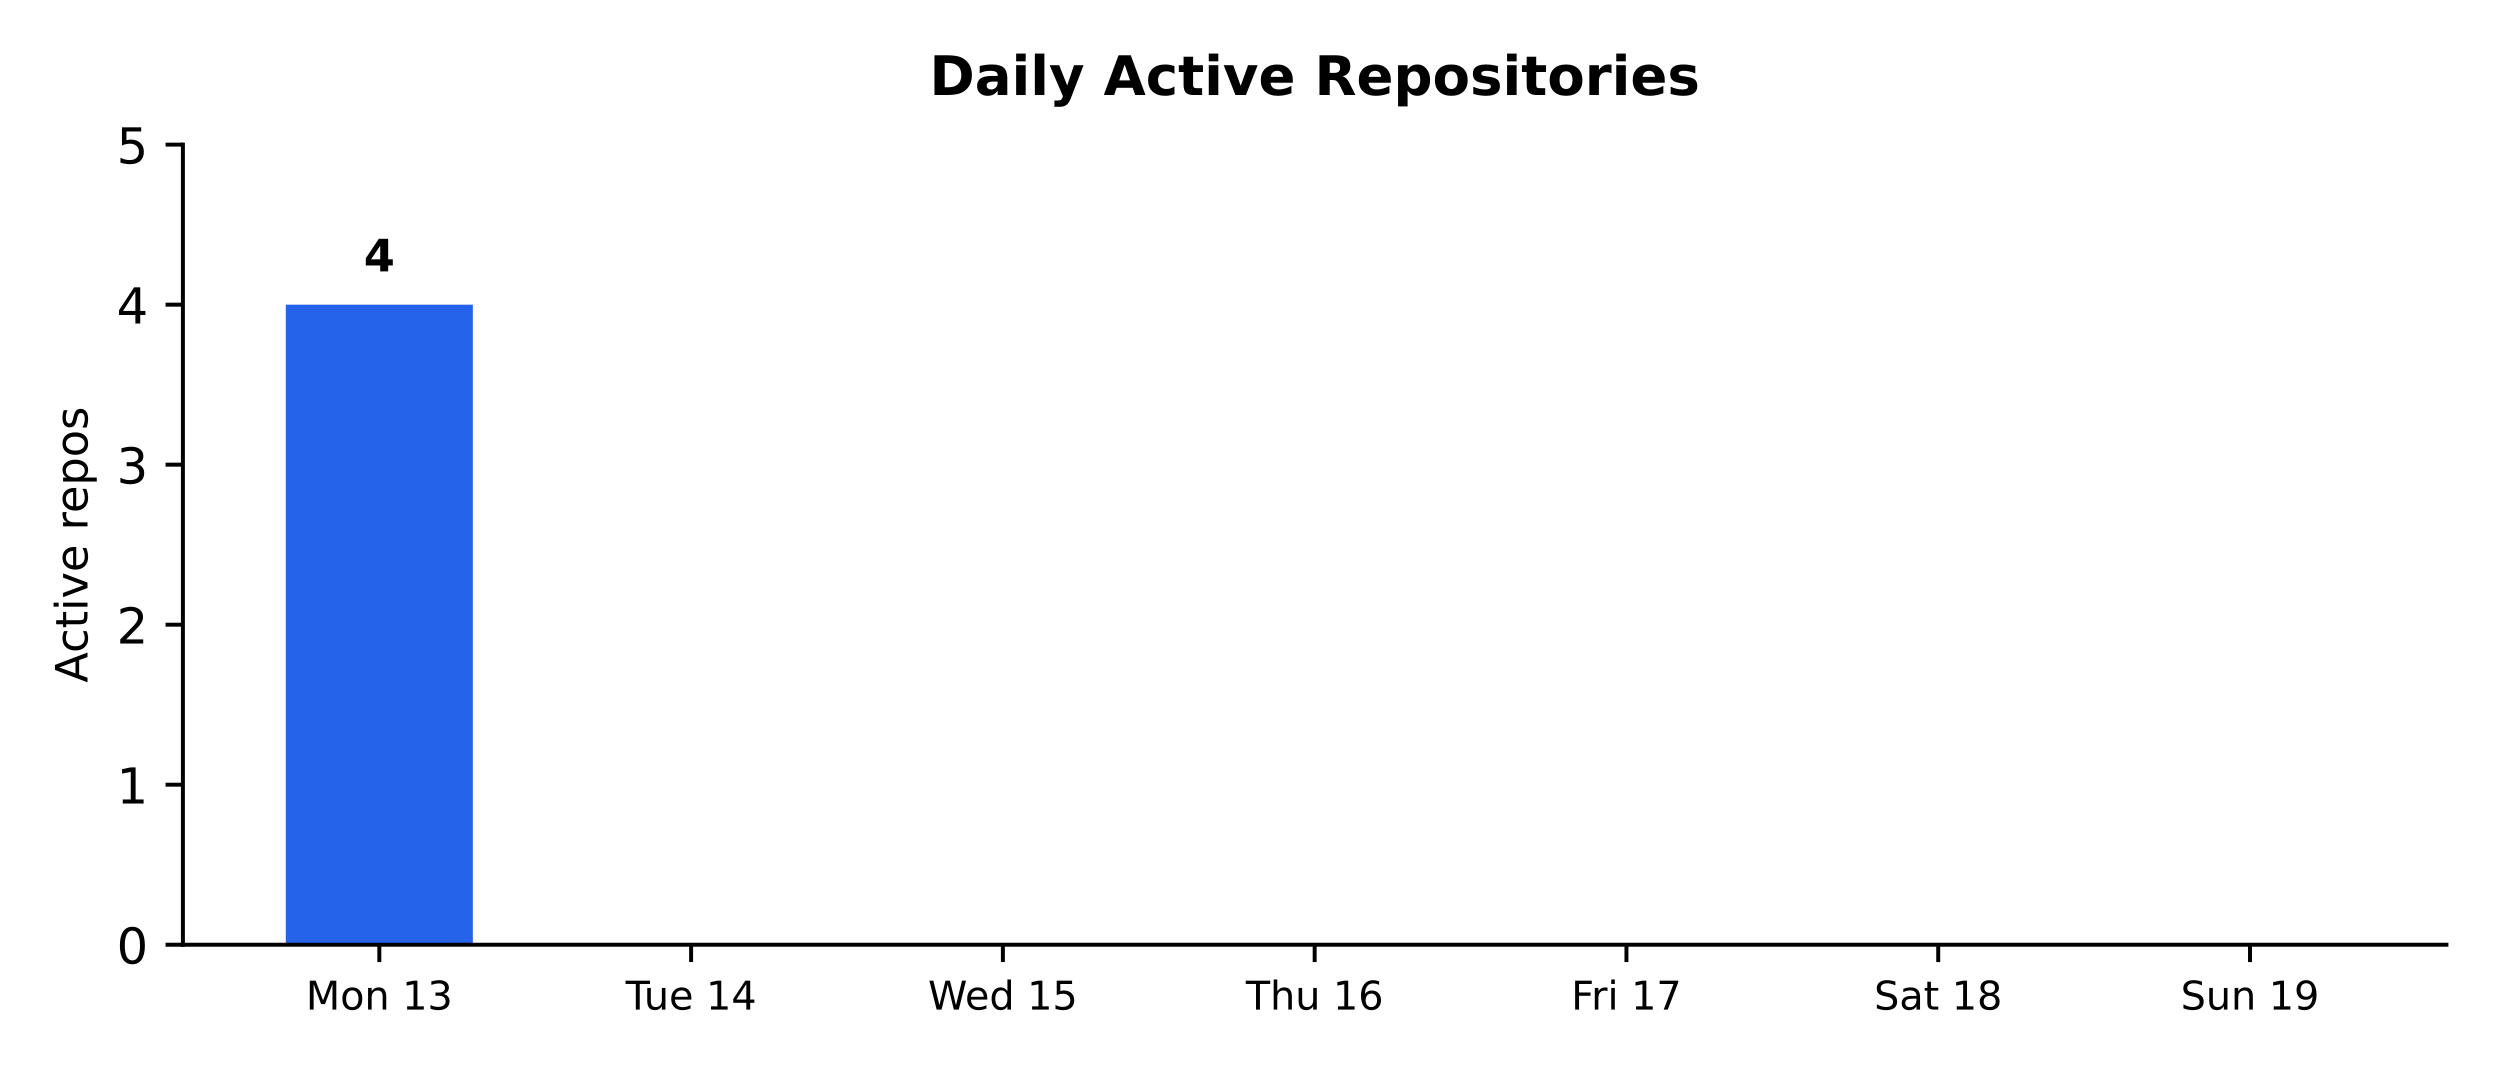
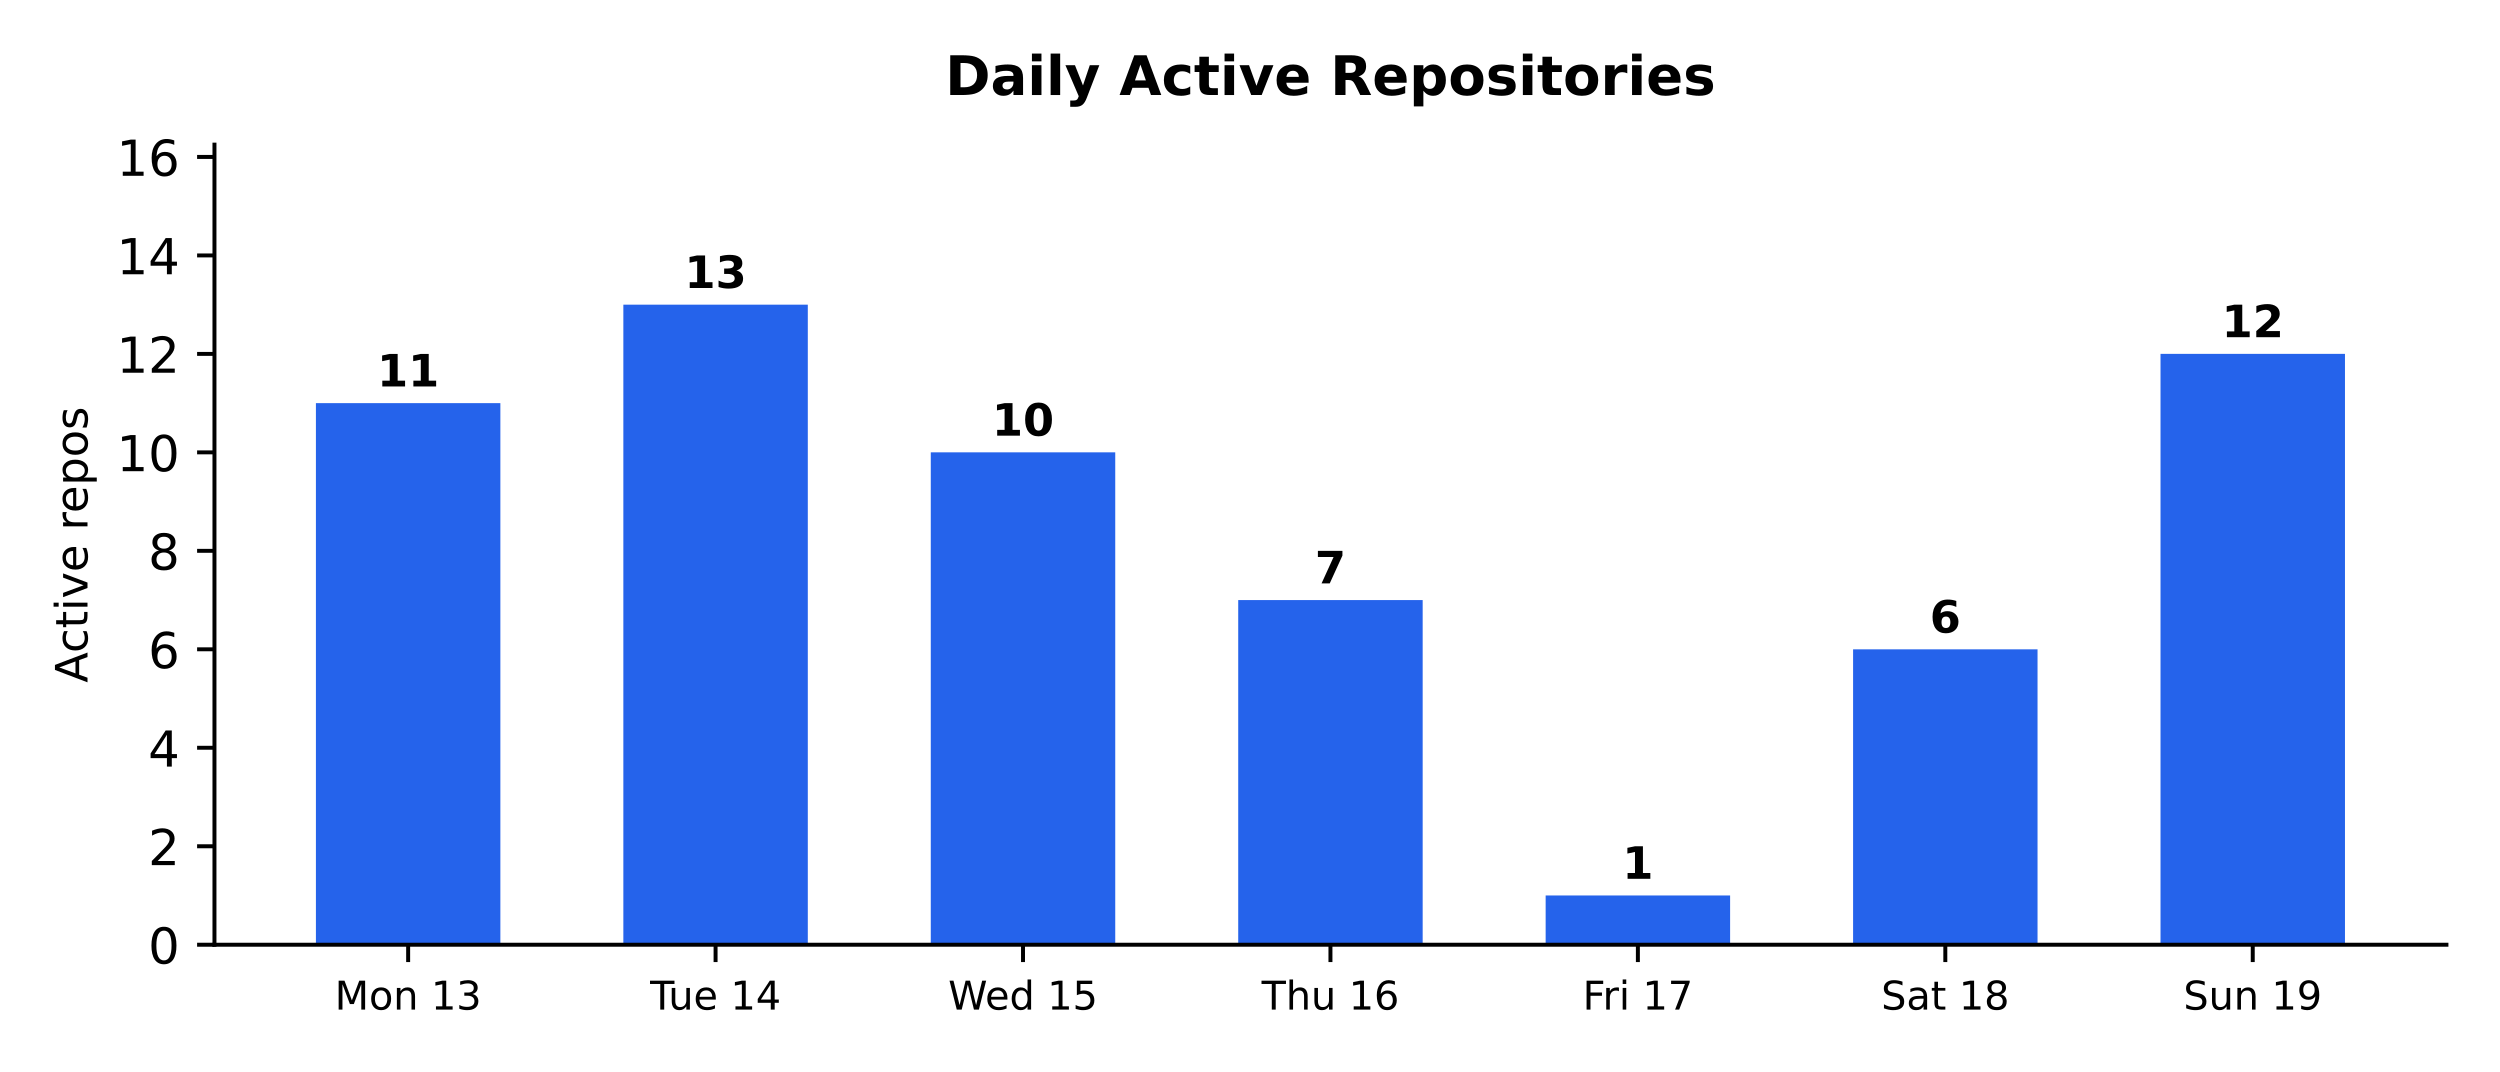
<svg xmlns="http://www.w3.org/2000/svg" xmlns:xlink="http://www.w3.org/1999/xlink" width="504pt" height="216pt" viewBox="0 0 504 216" version="1.1">
  <defs>
    <style type="text/css">*{stroke-linejoin: round; stroke-linecap: butt}</style>
  </defs>
  <g id="figure_1">
    <g id="patch_1">
      <path d="M 0 216  L 504 216  L 504 0  L 0 0  L 0 216  z " style="fill: none" />
    </g>
    <g id="axes_1">
      <g id="patch_2">
-         <path d="M 36.873 190.458  L 493.2 190.458  L 493.2 29.158  L 36.873 29.158  L 36.873 190.458  z " style="fill: none" />
+         <path d="M 43.235 190.458  L 493.2 190.458  L 493.2 29.158  L 43.235 29.158  L 43.235 190.458  z " style="fill: none" />
      </g>
      <g id="patch_3">
-         <path d="M 57.615 190.458  L 95.328 190.458  L 95.328 61.418  L 57.615 61.418  z " clip-path="url(#pcc67b24091)" style="fill: #2563eb" />
+         <path d="M 63.688 190.458  L 100.875 190.458  L 100.875 81.27  L 63.688 81.27  z " clip-path="url(#p015892d39d)" style="fill: #2563eb" />
      </g>
      <g id="patch_4">
-         <path d="M 120.47 190.458  L 158.183 190.458  L 158.183 190.458  L 120.47 190.458  z " clip-path="url(#pcc67b24091)" style="fill: #2563eb" />
+         <path d="M 125.667 190.458  L 162.854 190.458  L 162.854 61.418  L 125.667 61.418  z " clip-path="url(#p015892d39d)" style="fill: #2563eb" />
      </g>
      <g id="patch_5">
-         <path d="M 183.325 190.458  L 221.038 190.458  L 221.038 190.458  L 183.325 190.458  z " clip-path="url(#pcc67b24091)" style="fill: #2563eb" />
+         <path d="M 187.645 190.458  L 224.833 190.458  L 224.833 91.196  L 187.645 91.196  z " clip-path="url(#p015892d39d)" style="fill: #2563eb" />
      </g>
      <g id="patch_6">
-         <path d="M 246.18 190.458  L 283.893 190.458  L 283.893 190.458  L 246.18 190.458  z " clip-path="url(#pcc67b24091)" style="fill: #2563eb" />
+         <path d="M 249.624 190.458  L 286.811 190.458  L 286.811 120.975  L 249.624 120.975  z " clip-path="url(#p015892d39d)" style="fill: #2563eb" />
      </g>
      <g id="patch_7">
-         <path d="M 309.035 190.458  L 346.748 190.458  L 346.748 190.458  L 309.035 190.458  z " clip-path="url(#pcc67b24091)" style="fill: #2563eb" />
+         <path d="M 311.603 190.458  L 348.79 190.458  L 348.79 180.531  L 311.603 180.531  z " clip-path="url(#p015892d39d)" style="fill: #2563eb" />
      </g>
      <g id="patch_8">
-         <path d="M 371.89 190.458  L 409.603 190.458  L 409.603 190.458  L 371.89 190.458  z " clip-path="url(#pcc67b24091)" style="fill: #2563eb" />
+         <path d="M 373.581 190.458  L 410.768 190.458  L 410.768 130.901  L 373.581 130.901  z " clip-path="url(#p015892d39d)" style="fill: #2563eb" />
      </g>
      <g id="patch_9">
-         <path d="M 434.745 190.458  L 472.458 190.458  L 472.458 190.458  L 434.745 190.458  z " clip-path="url(#pcc67b24091)" style="fill: #2563eb" />
+         <path d="M 435.56 190.458  L 472.747 190.458  L 472.747 71.344  L 435.56 71.344  z " clip-path="url(#p015892d39d)" style="fill: #2563eb" />
      </g>
      <g id="matplotlib.axis_1">
        <g id="xtick_1">
          <g id="line2d_1">
            <defs>
-               <path id="m424895f8f3" d="M 0 0  L 0 3.5  " style="stroke: #000000; stroke-width: 0.8" />
+               <path id="m71d10d2af7" d="M 0 0  L 0 3.5  " style="stroke: #000000; stroke-width: 0.8" />
            </defs>
            <g>
-               <use xlink:href="#m424895f8f3" x="76.471" y="190.458" style="stroke: #000000; stroke-width: 0.8" />
+               <use xlink:href="#m71d10d2af7" x="82.282" y="190.458" style="stroke: #000000; stroke-width: 0.8" />
            </g>
          </g>
          <g id="text_1">
-             <g transform="translate(61.67645 203.5362) scale(0.08 -0.08)">
+             <g transform="translate(67.48683 203.5362) scale(0.08 -0.08)">
              <defs>
                <path id="DejaVuSans-4d" d="M 628 4666  L 1569 4666  L 2759 1491  L 3956 4666  L 4897 4666  L 4897 0  L 4281 0  L 4281 4097  L 3078 897  L 2444 897  L 1241 4097  L 1241 0  L 628 0  L 628 4666  z " transform="scale(0.015625)" />
                <path id="DejaVuSans-6f" d="M 1959 3097  Q 1497 3097 1228 2736  Q 959 2375 959 1747  Q 959 1119 1226 758  Q 1494 397 1959 397  Q 2419 397 2687 759  Q 2956 1122 2956 1747  Q 2956 2369 2687 2733  Q 2419 3097 1959 3097  z M 1959 3584  Q 2709 3584 3137 3096  Q 3566 2609 3566 1747  Q 3566 888 3137 398  Q 2709 -91 1959 -91  Q 1206 -91 779 398  Q 353 888 353 1747  Q 353 2609 779 3096  Q 1206 3584 1959 3584  z " transform="scale(0.015625)" />
                <path id="DejaVuSans-6e" d="M 3513 2113  L 3513 0  L 2938 0  L 2938 2094  Q 2938 2591 2744 2837  Q 2550 3084 2163 3084  Q 1697 3084 1428 2787  Q 1159 2491 1159 1978  L 1159 0  L 581 0  L 581 3500  L 1159 3500  L 1159 2956  Q 1366 3272 1645 3428  Q 1925 3584 2291 3584  Q 2894 3584 3203 3211  Q 3513 2838 3513 2113  z " transform="scale(0.015625)" />
                <path id="DejaVuSans-20" transform="scale(0.015625)" />
                <path id="DejaVuSans-31" d="M 794 531  L 1825 531  L 1825 4091  L 703 3866  L 703 4441  L 1819 4666  L 2450 4666  L 2450 531  L 3481 531  L 3481 0  L 794 0  L 794 531  z " transform="scale(0.015625)" />
                <path id="DejaVuSans-33" d="M 2597 2516  Q 3050 2419 3304 2112  Q 3559 1806 3559 1356  Q 3559 666 3084 287  Q 2609 -91 1734 -91  Q 1441 -91 1130 -33  Q 819 25 488 141  L 488 750  Q 750 597 1062 519  Q 1375 441 1716 441  Q 2309 441 2620 675  Q 2931 909 2931 1356  Q 2931 1769 2642 2001  Q 2353 2234 1838 2234  L 1294 2234  L 1294 2753  L 1863 2753  Q 2328 2753 2575 2939  Q 2822 3125 2822 3475  Q 2822 3834 2567 4026  Q 2313 4219 1838 4219  Q 1578 4219 1281 4162  Q 984 4106 628 3988  L 628 4550  Q 988 4650 1302 4700  Q 1616 4750 1894 4750  Q 2613 4750 3031 4423  Q 3450 4097 3450 3541  Q 3450 3153 3228 2886  Q 3006 2619 2597 2516  z " transform="scale(0.015625)" />
              </defs>
              <use xlink:href="#DejaVuSans-4d" />
              <use xlink:href="#DejaVuSans-6f" transform="translate(86.2793 0)" />
              <use xlink:href="#DejaVuSans-6e" transform="translate(147.4609 0)" />
              <use xlink:href="#DejaVuSans-20" transform="translate(210.8398 0)" />
              <use xlink:href="#DejaVuSans-31" transform="translate(242.627 0)" />
              <use xlink:href="#DejaVuSans-33" transform="translate(306.25 0)" />
            </g>
          </g>
        </g>
        <g id="xtick_2">
          <g id="line2d_2">
            <g>
-               <use xlink:href="#m424895f8f3" x="139.326" y="190.458" style="stroke: #000000; stroke-width: 0.8" />
+               <use xlink:href="#m71d10d2af7" x="144.26" y="190.458" style="stroke: #000000; stroke-width: 0.8" />
            </g>
          </g>
          <g id="text_2">
-             <g transform="translate(126.1308 203.5362) scale(0.08 -0.08)">
+             <g transform="translate(131.0648 203.5362) scale(0.08 -0.08)">
              <defs>
                <path id="DejaVuSans-54" d="M -19 4666  L 3928 4666  L 3928 4134  L 2272 4134  L 2272 0  L 1638 0  L 1638 4134  L -19 4134  L -19 4666  z " transform="scale(0.015625)" />
                <path id="DejaVuSans-75" d="M 544 1381  L 544 3500  L 1119 3500  L 1119 1403  Q 1119 906 1312 657  Q 1506 409 1894 409  Q 2359 409 2629 706  Q 2900 1003 2900 1516  L 2900 3500  L 3475 3500  L 3475 0  L 2900 0  L 2900 538  Q 2691 219 2414 64  Q 2138 -91 1772 -91  Q 1169 -91 856 284  Q 544 659 544 1381  z M 1991 3584  L 1991 3584  z " transform="scale(0.015625)" />
                <path id="DejaVuSans-65" d="M 3597 1894  L 3597 1613  L 953 1613  Q 991 1019 1311 708  Q 1631 397 2203 397  Q 2534 397 2845 478  Q 3156 559 3463 722  L 3463 178  Q 3153 47 2828 -22  Q 2503 -91 2169 -91  Q 1331 -91 842 396  Q 353 884 353 1716  Q 353 2575 817 3079  Q 1281 3584 2069 3584  Q 2775 3584 3186 3129  Q 3597 2675 3597 1894  z M 3022 2063  Q 3016 2534 2758 2815  Q 2500 3097 2075 3097  Q 1594 3097 1305 2825  Q 1016 2553 972 2059  L 3022 2063  z " transform="scale(0.015625)" />
                <path id="DejaVuSans-34" d="M 2419 4116  L 825 1625  L 2419 1625  L 2419 4116  z M 2253 4666  L 3047 4666  L 3047 1625  L 3713 1625  L 3713 1100  L 3047 1100  L 3047 0  L 2419 0  L 2419 1100  L 313 1100  L 313 1709  L 2253 4666  z " transform="scale(0.015625)" />
              </defs>
              <use xlink:href="#DejaVuSans-54" />
              <use xlink:href="#DejaVuSans-75" transform="translate(45.95898 0)" />
              <use xlink:href="#DejaVuSans-65" transform="translate(109.3379 0)" />
              <use xlink:href="#DejaVuSans-20" transform="translate(170.8613 0)" />
              <use xlink:href="#DejaVuSans-31" transform="translate(202.6484 0)" />
              <use xlink:href="#DejaVuSans-34" transform="translate(266.2715 0)" />
            </g>
          </g>
        </g>
        <g id="xtick_3">
          <g id="line2d_3">
            <g>
-               <use xlink:href="#m424895f8f3" x="202.181" y="190.458" style="stroke: #000000; stroke-width: 0.8" />
+               <use xlink:href="#m71d10d2af7" x="206.239" y="190.458" style="stroke: #000000; stroke-width: 0.8" />
            </g>
          </g>
          <g id="text_3">
-             <g transform="translate(187.0995 203.5362) scale(0.08 -0.08)">
+             <g transform="translate(191.1572 203.5362) scale(0.08 -0.08)">
              <defs>
                <path id="DejaVuSans-57" d="M 213 4666  L 850 4666  L 1831 722  L 2809 4666  L 3519 4666  L 4500 722  L 5478 4666  L 6119 4666  L 4947 0  L 4153 0  L 3169 4050  L 2175 0  L 1381 0  L 213 4666  z " transform="scale(0.015625)" />
                <path id="DejaVuSans-64" d="M 2906 2969  L 2906 4863  L 3481 4863  L 3481 0  L 2906 0  L 2906 525  Q 2725 213 2448 61  Q 2172 -91 1784 -91  Q 1150 -91 751 415  Q 353 922 353 1747  Q 353 2572 751 3078  Q 1150 3584 1784 3584  Q 2172 3584 2448 3432  Q 2725 3281 2906 2969  z M 947 1747  Q 947 1113 1208 752  Q 1469 391 1925 391  Q 2381 391 2643 752  Q 2906 1113 2906 1747  Q 2906 2381 2643 2742  Q 2381 3103 1925 3103  Q 1469 3103 1208 2742  Q 947 2381 947 1747  z " transform="scale(0.015625)" />
                <path id="DejaVuSans-35" d="M 691 4666  L 3169 4666  L 3169 4134  L 1269 4134  L 1269 2991  Q 1406 3038 1543 3061  Q 1681 3084 1819 3084  Q 2600 3084 3056 2656  Q 3513 2228 3513 1497  Q 3513 744 3044 326  Q 2575 -91 1722 -91  Q 1428 -91 1123 -41  Q 819 9 494 109  L 494 744  Q 775 591 1075 516  Q 1375 441 1709 441  Q 2250 441 2565 725  Q 2881 1009 2881 1497  Q 2881 1984 2565 2268  Q 2250 2553 1709 2553  Q 1456 2553 1204 2497  Q 953 2441 691 2322  L 691 4666  z " transform="scale(0.015625)" />
              </defs>
              <use xlink:href="#DejaVuSans-57" />
              <use xlink:href="#DejaVuSans-65" transform="translate(93.00195 0)" />
              <use xlink:href="#DejaVuSans-64" transform="translate(154.5254 0)" />
              <use xlink:href="#DejaVuSans-20" transform="translate(218.002 0)" />
              <use xlink:href="#DejaVuSans-31" transform="translate(249.7891 0)" />
              <use xlink:href="#DejaVuSans-35" transform="translate(313.4121 0)" />
            </g>
          </g>
        </g>
        <g id="xtick_4">
          <g id="line2d_4">
            <g>
-               <use xlink:href="#m424895f8f3" x="265.036" y="190.458" style="stroke: #000000; stroke-width: 0.8" />
+               <use xlink:href="#m71d10d2af7" x="268.218" y="190.458" style="stroke: #000000; stroke-width: 0.8" />
            </g>
          </g>
          <g id="text_4">
-             <g transform="translate(251.162 203.5362) scale(0.08 -0.08)">
+             <g transform="translate(254.3433 203.5362) scale(0.08 -0.08)">
              <defs>
                <path id="DejaVuSans-68" d="M 3513 2113  L 3513 0  L 2938 0  L 2938 2094  Q 2938 2591 2744 2837  Q 2550 3084 2163 3084  Q 1697 3084 1428 2787  Q 1159 2491 1159 1978  L 1159 0  L 581 0  L 581 4863  L 1159 4863  L 1159 2956  Q 1366 3272 1645 3428  Q 1925 3584 2291 3584  Q 2894 3584 3203 3211  Q 3513 2838 3513 2113  z " transform="scale(0.015625)" />
                <path id="DejaVuSans-36" d="M 2113 2584  Q 1688 2584 1439 2293  Q 1191 2003 1191 1497  Q 1191 994 1439 701  Q 1688 409 2113 409  Q 2538 409 2786 701  Q 3034 994 3034 1497  Q 3034 2003 2786 2293  Q 2538 2584 2113 2584  z M 3366 4563  L 3366 3988  Q 3128 4100 2886 4159  Q 2644 4219 2406 4219  Q 1781 4219 1451 3797  Q 1122 3375 1075 2522  Q 1259 2794 1537 2939  Q 1816 3084 2150 3084  Q 2853 3084 3261 2657  Q 3669 2231 3669 1497  Q 3669 778 3244 343  Q 2819 -91 2113 -91  Q 1303 -91 875 529  Q 447 1150 447 2328  Q 447 3434 972 4092  Q 1497 4750 2381 4750  Q 2619 4750 2861 4703  Q 3103 4656 3366 4563  z " transform="scale(0.015625)" />
              </defs>
              <use xlink:href="#DejaVuSans-54" />
              <use xlink:href="#DejaVuSans-68" transform="translate(61.08398 0)" />
              <use xlink:href="#DejaVuSans-75" transform="translate(124.4629 0)" />
              <use xlink:href="#DejaVuSans-20" transform="translate(187.8418 0)" />
              <use xlink:href="#DejaVuSans-31" transform="translate(219.6289 0)" />
              <use xlink:href="#DejaVuSans-36" transform="translate(283.252 0)" />
            </g>
          </g>
        </g>
        <g id="xtick_5">
          <g id="line2d_5">
            <g>
-               <use xlink:href="#m424895f8f3" x="327.891" y="190.458" style="stroke: #000000; stroke-width: 0.8" />
+               <use xlink:href="#m71d10d2af7" x="330.196" y="190.458" style="stroke: #000000; stroke-width: 0.8" />
            </g>
          </g>
          <g id="text_5">
-             <g transform="translate(316.7639 203.5362) scale(0.08 -0.08)">
+             <g transform="translate(319.0688 203.5362) scale(0.08 -0.08)">
              <defs>
                <path id="DejaVuSans-46" d="M 628 4666  L 3309 4666  L 3309 4134  L 1259 4134  L 1259 2759  L 3109 2759  L 3109 2228  L 1259 2228  L 1259 0  L 628 0  L 628 4666  z " transform="scale(0.015625)" />
                <path id="DejaVuSans-72" d="M 2631 2963  Q 2534 3019 2420 3045  Q 2306 3072 2169 3072  Q 1681 3072 1420 2755  Q 1159 2438 1159 1844  L 1159 0  L 581 0  L 581 3500  L 1159 3500  L 1159 2956  Q 1341 3275 1631 3429  Q 1922 3584 2338 3584  Q 2397 3584 2469 3576  Q 2541 3569 2628 3553  L 2631 2963  z " transform="scale(0.015625)" />
                <path id="DejaVuSans-69" d="M 603 3500  L 1178 3500  L 1178 0  L 603 0  L 603 3500  z M 603 4863  L 1178 4863  L 1178 4134  L 603 4134  L 603 4863  z " transform="scale(0.015625)" />
                <path id="DejaVuSans-37" d="M 525 4666  L 3525 4666  L 3525 4397  L 1831 0  L 1172 0  L 2766 4134  L 525 4134  L 525 4666  z " transform="scale(0.015625)" />
              </defs>
              <use xlink:href="#DejaVuSans-46" />
              <use xlink:href="#DejaVuSans-72" transform="translate(50.26953 0)" />
              <use xlink:href="#DejaVuSans-69" transform="translate(91.38281 0)" />
              <use xlink:href="#DejaVuSans-20" transform="translate(119.166 0)" />
              <use xlink:href="#DejaVuSans-31" transform="translate(150.9531 0)" />
              <use xlink:href="#DejaVuSans-37" transform="translate(214.5762 0)" />
            </g>
          </g>
        </g>
        <g id="xtick_6">
          <g id="line2d_6">
            <g>
-               <use xlink:href="#m424895f8f3" x="390.746" y="190.458" style="stroke: #000000; stroke-width: 0.8" />
+               <use xlink:href="#m71d10d2af7" x="392.175" y="190.458" style="stroke: #000000; stroke-width: 0.8" />
            </g>
          </g>
          <g id="text_6">
-             <g transform="translate(377.8264 203.5362) scale(0.08 -0.08)">
+             <g transform="translate(379.2549 203.5362) scale(0.08 -0.08)">
              <defs>
                <path id="DejaVuSans-53" d="M 3425 4513  L 3425 3897  Q 3066 4069 2747 4153  Q 2428 4238 2131 4238  Q 1616 4238 1336 4038  Q 1056 3838 1056 3469  Q 1056 3159 1242 3001  Q 1428 2844 1947 2747  L 2328 2669  Q 3034 2534 3370 2195  Q 3706 1856 3706 1288  Q 3706 609 3251 259  Q 2797 -91 1919 -91  Q 1588 -91 1214 -16  Q 841 59 441 206  L 441 856  Q 825 641 1194 531  Q 1563 422 1919 422  Q 2459 422 2753 634  Q 3047 847 3047 1241  Q 3047 1584 2836 1778  Q 2625 1972 2144 2069  L 1759 2144  Q 1053 2284 737 2584  Q 422 2884 422 3419  Q 422 4038 858 4394  Q 1294 4750 2059 4750  Q 2388 4750 2728 4690  Q 3069 4631 3425 4513  z " transform="scale(0.015625)" />
                <path id="DejaVuSans-61" d="M 2194 1759  Q 1497 1759 1228 1600  Q 959 1441 959 1056  Q 959 750 1161 570  Q 1363 391 1709 391  Q 2188 391 2477 730  Q 2766 1069 2766 1631  L 2766 1759  L 2194 1759  z M 3341 1997  L 3341 0  L 2766 0  L 2766 531  Q 2569 213 2275 61  Q 1981 -91 1556 -91  Q 1019 -91 701 211  Q 384 513 384 1019  Q 384 1609 779 1909  Q 1175 2209 1959 2209  L 2766 2209  L 2766 2266  Q 2766 2663 2505 2880  Q 2244 3097 1772 3097  Q 1472 3097 1187 3025  Q 903 2953 641 2809  L 641 3341  Q 956 3463 1253 3523  Q 1550 3584 1831 3584  Q 2591 3584 2966 3190  Q 3341 2797 3341 1997  z " transform="scale(0.015625)" />
                <path id="DejaVuSans-74" d="M 1172 4494  L 1172 3500  L 2356 3500  L 2356 3053  L 1172 3053  L 1172 1153  Q 1172 725 1289 603  Q 1406 481 1766 481  L 2356 481  L 2356 0  L 1766 0  Q 1100 0 847 248  Q 594 497 594 1153  L 594 3053  L 172 3053  L 172 3500  L 594 3500  L 594 4494  L 1172 4494  z " transform="scale(0.015625)" />
                <path id="DejaVuSans-38" d="M 2034 2216  Q 1584 2216 1326 1975  Q 1069 1734 1069 1313  Q 1069 891 1326 650  Q 1584 409 2034 409  Q 2484 409 2743 651  Q 3003 894 3003 1313  Q 3003 1734 2745 1975  Q 2488 2216 2034 2216  z M 1403 2484  Q 997 2584 770 2862  Q 544 3141 544 3541  Q 544 4100 942 4425  Q 1341 4750 2034 4750  Q 2731 4750 3128 4425  Q 3525 4100 3525 3541  Q 3525 3141 3298 2862  Q 3072 2584 2669 2484  Q 3125 2378 3379 2068  Q 3634 1759 3634 1313  Q 3634 634 3220 271  Q 2806 -91 2034 -91  Q 1263 -91 848 271  Q 434 634 434 1313  Q 434 1759 690 2068  Q 947 2378 1403 2484  z M 1172 3481  Q 1172 3119 1398 2916  Q 1625 2713 2034 2713  Q 2441 2713 2670 2916  Q 2900 3119 2900 3481  Q 2900 3844 2670 4047  Q 2441 4250 2034 4250  Q 1625 4250 1398 4047  Q 1172 3844 1172 3481  z " transform="scale(0.015625)" />
              </defs>
              <use xlink:href="#DejaVuSans-53" />
              <use xlink:href="#DejaVuSans-61" transform="translate(63.47656 0)" />
              <use xlink:href="#DejaVuSans-74" transform="translate(124.7559 0)" />
              <use xlink:href="#DejaVuSans-20" transform="translate(163.9648 0)" />
              <use xlink:href="#DejaVuSans-31" transform="translate(195.752 0)" />
              <use xlink:href="#DejaVuSans-38" transform="translate(259.375 0)" />
            </g>
          </g>
        </g>
        <g id="xtick_7">
          <g id="line2d_7">
            <g>
-               <use xlink:href="#m424895f8f3" x="453.601" y="190.458" style="stroke: #000000; stroke-width: 0.8" />
+               <use xlink:href="#m71d10d2af7" x="454.153" y="190.458" style="stroke: #000000; stroke-width: 0.8" />
            </g>
          </g>
          <g id="text_7">
-             <g transform="translate(439.6307 203.5362) scale(0.08 -0.08)">
+             <g transform="translate(440.1829 203.5362) scale(0.08 -0.08)">
              <defs>
                <path id="DejaVuSans-39" d="M 703 97  L 703 672  Q 941 559 1184 500  Q 1428 441 1663 441  Q 2288 441 2617 861  Q 2947 1281 2994 2138  Q 2813 1869 2534 1725  Q 2256 1581 1919 1581  Q 1219 1581 811 2004  Q 403 2428 403 3163  Q 403 3881 828 4315  Q 1253 4750 1959 4750  Q 2769 4750 3195 4129  Q 3622 3509 3622 2328  Q 3622 1225 3098 567  Q 2575 -91 1691 -91  Q 1453 -91 1209 -44  Q 966 3 703 97  z M 1959 2075  Q 2384 2075 2632 2365  Q 2881 2656 2881 3163  Q 2881 3666 2632 3958  Q 2384 4250 1959 4250  Q 1534 4250 1286 3958  Q 1038 3666 1038 3163  Q 1038 2656 1286 2365  Q 1534 2075 1959 2075  z " transform="scale(0.015625)" />
              </defs>
              <use xlink:href="#DejaVuSans-53" />
              <use xlink:href="#DejaVuSans-75" transform="translate(63.47656 0)" />
              <use xlink:href="#DejaVuSans-6e" transform="translate(126.8555 0)" />
              <use xlink:href="#DejaVuSans-20" transform="translate(190.2344 0)" />
              <use xlink:href="#DejaVuSans-31" transform="translate(222.0215 0)" />
              <use xlink:href="#DejaVuSans-39" transform="translate(285.6445 0)" />
            </g>
          </g>
        </g>
      </g>
      <g id="matplotlib.axis_2">
        <g id="ytick_1">
          <g id="line2d_8">
            <defs>
-               <path id="m90091589a4" d="M 0 0  L -3.5 0  " style="stroke: #000000; stroke-width: 0.8" />
+               <path id="medadc1908a" d="M 0 0  L -3.5 0  " style="stroke: #000000; stroke-width: 0.8" />
            </defs>
            <g>
-               <use xlink:href="#m90091589a4" x="36.873" y="190.458" style="stroke: #000000; stroke-width: 0.8" />
+               <use xlink:href="#medadc1908a" x="43.235" y="190.458" style="stroke: #000000; stroke-width: 0.8" />
            </g>
          </g>
          <g id="text_8">
-             <g transform="translate(23.51031 194.2567) scale(0.1 -0.1)">
+             <g transform="translate(29.87281 194.2567) scale(0.1 -0.1)">
              <defs>
                <path id="DejaVuSans-30" d="M 2034 4250  Q 1547 4250 1301 3770  Q 1056 3291 1056 2328  Q 1056 1369 1301 889  Q 1547 409 2034 409  Q 2525 409 2770 889  Q 3016 1369 3016 2328  Q 3016 3291 2770 3770  Q 2525 4250 2034 4250  z M 2034 4750  Q 2819 4750 3233 4129  Q 3647 3509 3647 2328  Q 3647 1150 3233 529  Q 2819 -91 2034 -91  Q 1250 -91 836 529  Q 422 1150 422 2328  Q 422 3509 836 4129  Q 1250 4750 2034 4750  z " transform="scale(0.015625)" />
              </defs>
              <use xlink:href="#DejaVuSans-30" />
            </g>
          </g>
        </g>
        <g id="ytick_2">
          <g id="line2d_9">
            <g>
-               <use xlink:href="#m90091589a4" x="36.873" y="158.198" style="stroke: #000000; stroke-width: 0.8" />
+               <use xlink:href="#medadc1908a" x="43.235" y="170.605" style="stroke: #000000; stroke-width: 0.8" />
            </g>
          </g>
          <g id="text_9">
-             <g transform="translate(23.51031 161.9969) scale(0.1 -0.1)">
-               <use xlink:href="#DejaVuSans-31" />
+             <g transform="translate(29.87281 174.4045) scale(0.1 -0.1)">
+               <defs>
+                 <path id="DejaVuSans-32" d="M 1228 531  L 3431 531  L 3431 0  L 469 0  L 469 531  Q 828 903 1448 1529  Q 2069 2156 2228 2338  Q 2531 2678 2651 2914  Q 2772 3150 2772 3378  Q 2772 3750 2511 3984  Q 2250 4219 1831 4219  Q 1534 4219 1204 4116  Q 875 4013 500 3803  L 500 4441  Q 881 4594 1212 4672  Q 1544 4750 1819 4750  Q 2544 4750 2975 4387  Q 3406 4025 3406 3419  Q 3406 3131 3298 2873  Q 3191 2616 2906 2266  Q 2828 2175 2409 1742  Q 1991 1309 1228 531  z " transform="scale(0.015625)" />
+               </defs>
+               <use xlink:href="#DejaVuSans-32" />
            </g>
          </g>
        </g>
        <g id="ytick_3">
          <g id="line2d_10">
            <g>
-               <use xlink:href="#m90091589a4" x="36.873" y="125.938" style="stroke: #000000; stroke-width: 0.8" />
+               <use xlink:href="#medadc1908a" x="43.235" y="150.753" style="stroke: #000000; stroke-width: 0.8" />
            </g>
          </g>
          <g id="text_10">
-             <g transform="translate(23.51031 129.737) scale(0.1 -0.1)">
-               <defs>
-                 <path id="DejaVuSans-32" d="M 1228 531  L 3431 531  L 3431 0  L 469 0  L 469 531  Q 828 903 1448 1529  Q 2069 2156 2228 2338  Q 2531 2678 2651 2914  Q 2772 3150 2772 3378  Q 2772 3750 2511 3984  Q 2250 4219 1831 4219  Q 1534 4219 1204 4116  Q 875 4013 500 3803  L 500 4441  Q 881 4594 1212 4672  Q 1544 4750 1819 4750  Q 2544 4750 2975 4387  Q 3406 4025 3406 3419  Q 3406 3131 3298 2873  Q 3191 2616 2906 2266  Q 2828 2175 2409 1742  Q 1991 1309 1228 531  z " transform="scale(0.015625)" />
-               </defs>
-               <use xlink:href="#DejaVuSans-32" />
+             <g transform="translate(29.87281 154.5523) scale(0.1 -0.1)">
+               <use xlink:href="#DejaVuSans-34" />
            </g>
          </g>
        </g>
        <g id="ytick_4">
          <g id="line2d_11">
            <g>
-               <use xlink:href="#m90091589a4" x="36.873" y="93.678" style="stroke: #000000; stroke-width: 0.8" />
+               <use xlink:href="#medadc1908a" x="43.235" y="130.901" style="stroke: #000000; stroke-width: 0.8" />
            </g>
          </g>
          <g id="text_11">
-             <g transform="translate(23.51031 97.47719) scale(0.1 -0.1)">
-               <use xlink:href="#DejaVuSans-33" />
+             <g transform="translate(29.87281 134.7001) scale(0.1 -0.1)">
+               <use xlink:href="#DejaVuSans-36" />
            </g>
          </g>
        </g>
        <g id="ytick_5">
          <g id="line2d_12">
            <g>
-               <use xlink:href="#m90091589a4" x="36.873" y="61.418" style="stroke: #000000; stroke-width: 0.8" />
+               <use xlink:href="#medadc1908a" x="43.235" y="111.049" style="stroke: #000000; stroke-width: 0.8" />
            </g>
          </g>
          <g id="text_12">
-             <g transform="translate(23.51031 65.21734) scale(0.1 -0.1)">
-               <use xlink:href="#DejaVuSans-34" />
+             <g transform="translate(29.87281 114.8479) scale(0.1 -0.1)">
+               <use xlink:href="#DejaVuSans-38" />
            </g>
          </g>
        </g>
        <g id="ytick_6">
          <g id="line2d_13">
            <g>
-               <use xlink:href="#m90091589a4" x="36.873" y="29.158" style="stroke: #000000; stroke-width: 0.8" />
+               <use xlink:href="#medadc1908a" x="43.235" y="91.196" style="stroke: #000000; stroke-width: 0.8" />
            </g>
          </g>
          <g id="text_13">
-             <g transform="translate(23.51031 32.9575) scale(0.1 -0.1)">
-               <use xlink:href="#DejaVuSans-35" />
-             </g>
-           </g>
-         </g>
-         <g id="text_14">
+             <g transform="translate(23.51031 94.99566) scale(0.1 -0.1)">
+               <use xlink:href="#DejaVuSans-31" />
+               <use xlink:href="#DejaVuSans-30" transform="translate(63.62305 0)" />
+             </g>
+           </g>
+         </g>
+         <g id="ytick_7">
+           <g id="line2d_14">
+             <g>
+               <use xlink:href="#medadc1908a" x="43.235" y="71.344" style="stroke: #000000; stroke-width: 0.8" />
+             </g>
+           </g>
+           <g id="text_14">
+             <g transform="translate(23.51031 75.14345) scale(0.1 -0.1)">
+               <use xlink:href="#DejaVuSans-31" />
+               <use xlink:href="#DejaVuSans-32" transform="translate(63.62305 0)" />
+             </g>
+           </g>
+         </g>
+         <g id="ytick_8">
+           <g id="line2d_15">
+             <g>
+               <use xlink:href="#medadc1908a" x="43.235" y="51.492" style="stroke: #000000; stroke-width: 0.8" />
+             </g>
+           </g>
+           <g id="text_15">
+             <g transform="translate(23.51031 55.29124) scale(0.1 -0.1)">
+               <use xlink:href="#DejaVuSans-31" />
+               <use xlink:href="#DejaVuSans-34" transform="translate(63.62305 0)" />
+             </g>
+           </g>
+         </g>
+         <g id="ytick_9">
+           <g id="line2d_16">
+             <g>
+               <use xlink:href="#medadc1908a" x="43.235" y="31.64" style="stroke: #000000; stroke-width: 0.8" />
+             </g>
+           </g>
+           <g id="text_16">
+             <g transform="translate(23.51031 35.43903) scale(0.1 -0.1)">
+               <use xlink:href="#DejaVuSans-31" />
+               <use xlink:href="#DejaVuSans-36" transform="translate(63.62305 0)" />
+             </g>
+           </g>
+         </g>
+         <g id="text_17">
          <g transform="translate(17.63859 137.6305) rotate(-90) scale(0.09 -0.09)">
            <defs>
              <path id="DejaVuSans-41" d="M 2188 4044  L 1331 1722  L 3047 1722  L 2188 4044  z M 1831 4666  L 2547 4666  L 4325 0  L 3669 0  L 3244 1197  L 1141 1197  L 716 0  L 50 0  L 1831 4666  z " transform="scale(0.015625)" />
              <path id="DejaVuSans-63" d="M 3122 3366  L 3122 2828  Q 2878 2963 2633 3030  Q 2388 3097 2138 3097  Q 1578 3097 1268 2742  Q 959 2388 959 1747  Q 959 1106 1268 751  Q 1578 397 2138 397  Q 2388 397 2633 464  Q 2878 531 3122 666  L 3122 134  Q 2881 22 2623 -34  Q 2366 -91 2075 -91  Q 1284 -91 818 406  Q 353 903 353 1747  Q 353 2603 823 3093  Q 1294 3584 2113 3584  Q 2378 3584 2631 3529  Q 2884 3475 3122 3366  z " transform="scale(0.015625)" />
              <path id="DejaVuSans-76" d="M 191 3500  L 800 3500  L 1894 563  L 2988 3500  L 3597 3500  L 2284 0  L 1503 0  L 191 3500  z " transform="scale(0.015625)" />
              <path id="DejaVuSans-70" d="M 1159 525  L 1159 -1331  L 581 -1331  L 581 3500  L 1159 3500  L 1159 2969  Q 1341 3281 1617 3432  Q 1894 3584 2278 3584  Q 2916 3584 3314 3078  Q 3713 2572 3713 1747  Q 3713 922 3314 415  Q 2916 -91 2278 -91  Q 1894 -91 1617 61  Q 1341 213 1159 525  z M 3116 1747  Q 3116 2381 2855 2742  Q 2594 3103 2138 3103  Q 1681 3103 1420 2742  Q 1159 2381 1159 1747  Q 1159 1113 1420 752  Q 1681 391 2138 391  Q 2594 391 2855 752  Q 3116 1113 3116 1747  z " transform="scale(0.015625)" />
              <path id="DejaVuSans-73" d="M 2834 3397  L 2834 2853  Q 2591 2978 2328 3040  Q 2066 3103 1784 3103  Q 1356 3103 1142 2972  Q 928 2841 928 2578  Q 928 2378 1081 2264  Q 1234 2150 1697 2047  L 1894 2003  Q 2506 1872 2764 1633  Q 3022 1394 3022 966  Q 3022 478 2636 193  Q 2250 -91 1575 -91  Q 1294 -91 989 -36  Q 684 19 347 128  L 347 722  Q 666 556 975 473  Q 1284 391 1588 391  Q 1994 391 2212 530  Q 2431 669 2431 922  Q 2431 1156 2273 1281  Q 2116 1406 1581 1522  L 1381 1569  Q 847 1681 609 1914  Q 372 2147 372 2553  Q 372 3047 722 3315  Q 1072 3584 1716 3584  Q 2034 3584 2315 3537  Q 2597 3491 2834 3397  z " transform="scale(0.015625)" />
            </defs>
            <use xlink:href="#DejaVuSans-41" />
            <use xlink:href="#DejaVuSans-63" transform="translate(66.6582 0)" />
            <use xlink:href="#DejaVuSans-74" transform="translate(121.6387 0)" />
            <use xlink:href="#DejaVuSans-69" transform="translate(160.8477 0)" />
            <use xlink:href="#DejaVuSans-76" transform="translate(188.6309 0)" />
            <use xlink:href="#DejaVuSans-65" transform="translate(247.8105 0)" />
            <use xlink:href="#DejaVuSans-20" transform="translate(309.334 0)" />
            <use xlink:href="#DejaVuSans-72" transform="translate(341.1211 0)" />
            <use xlink:href="#DejaVuSans-65" transform="translate(379.9844 0)" />
            <use xlink:href="#DejaVuSans-70" transform="translate(441.5078 0)" />
            <use xlink:href="#DejaVuSans-6f" transform="translate(504.9844 0)" />
            <use xlink:href="#DejaVuSans-73" transform="translate(566.166 0)" />
          </g>
        </g>
      </g>
      <g id="patch_10">
-         <path d="M 36.873 190.458  L 36.873 29.158  " style="fill: none; stroke: #000000; stroke-width: 0.8; stroke-linejoin: miter; stroke-linecap: square" />
+         <path d="M 43.235 190.458  L 43.235 29.158  " style="fill: none; stroke: #000000; stroke-width: 0.8; stroke-linejoin: miter; stroke-linecap: square" />
      </g>
      <g id="patch_11">
-         <path d="M 36.873 190.458  L 493.2 190.458  " style="fill: none; stroke: #000000; stroke-width: 0.8; stroke-linejoin: miter; stroke-linecap: square" />
-       </g>
-       <g id="text_15">
-         <g transform="translate(73.34044 54.70743) scale(0.09 -0.09)">
-           <defs>
-             <path id="DejaVuSans-Bold-34" d="M 2356 3675  L 1038 1722  L 2356 1722  L 2356 3675  z M 2156 4666  L 3494 4666  L 3494 1722  L 4159 1722  L 4159 850  L 3494 850  L 3494 0  L 2356 0  L 2356 850  L 288 850  L 288 1881  L 2156 4666  z " transform="scale(0.015625)" />
-           </defs>
-           <use xlink:href="#DejaVuSans-Bold-34" />
-         </g>
-       </g>
-       <g id="text_16">
-         <g transform="translate(187.3773 19.15828) scale(0.11 -0.11)">
+         <path d="M 43.235 190.458  L 493.2 190.458  " style="fill: none; stroke: #000000; stroke-width: 0.8; stroke-linejoin: miter; stroke-linecap: square" />
+       </g>
+       <g id="text_18">
+         <g transform="translate(76.0198 77.9097) scale(0.09 -0.09)">
+           <defs>
+             <path id="DejaVuSans-Bold-31" d="M 750 831  L 1813 831  L 1813 3847  L 722 3622  L 722 4441  L 1806 4666  L 2950 4666  L 2950 831  L 4013 831  L 4013 0  L 750 0  L 750 831  z " transform="scale(0.015625)" />
+           </defs>
+           <use xlink:href="#DejaVuSans-Bold-31" />
+           <use xlink:href="#DejaVuSans-Bold-31" transform="translate(69.58008 0)" />
+         </g>
+       </g>
+       <g id="text_19">
+         <g transform="translate(137.9984 58.05749) scale(0.09 -0.09)">
+           <defs>
+             <path id="DejaVuSans-Bold-33" d="M 2981 2516  Q 3453 2394 3698 2092  Q 3944 1791 3944 1325  Q 3944 631 3412 270  Q 2881 -91 1863 -91  Q 1503 -91 1142 -33  Q 781 25 428 141  L 428 1069  Q 766 900 1098 814  Q 1431 728 1753 728  Q 2231 728 2486 893  Q 2741 1059 2741 1369  Q 2741 1688 2480 1852  Q 2219 2016 1709 2016  L 1228 2016  L 1228 2791  L 1734 2791  Q 2188 2791 2409 2933  Q 2631 3075 2631 3366  Q 2631 3634 2415 3781  Q 2200 3928 1806 3928  Q 1516 3928 1219 3862  Q 922 3797 628 3669  L 628 4550  Q 984 4650 1334 4700  Q 1684 4750 2022 4750  Q 2931 4750 3382 4451  Q 3834 4153 3834 3553  Q 3834 3144 3618 2883  Q 3403 2622 2981 2516  z " transform="scale(0.015625)" />
+           </defs>
+           <use xlink:href="#DejaVuSans-Bold-31" />
+           <use xlink:href="#DejaVuSans-Bold-33" transform="translate(69.58008 0)" />
+         </g>
+       </g>
+       <g id="text_20">
+         <g transform="translate(199.977 87.83581) scale(0.09 -0.09)">
+           <defs>
+             <path id="DejaVuSans-Bold-30" d="M 2944 2338  Q 2944 3213 2780 3570  Q 2616 3928 2228 3928  Q 1841 3928 1675 3570  Q 1509 3213 1509 2338  Q 1509 1453 1675 1090  Q 1841 728 2228 728  Q 2613 728 2778 1090  Q 2944 1453 2944 2338  z M 4147 2328  Q 4147 1169 3647 539  Q 3147 -91 2228 -91  Q 1306 -91 806 539  Q 306 1169 306 2328  Q 306 3491 806 4120  Q 1306 4750 2228 4750  Q 3147 4750 3647 4120  Q 4147 3491 4147 2328  z " transform="scale(0.015625)" />
+           </defs>
+           <use xlink:href="#DejaVuSans-Bold-31" />
+           <use xlink:href="#DejaVuSans-Bold-30" transform="translate(69.58008 0)" />
+         </g>
+       </g>
+       <g id="text_21">
+         <g transform="translate(265.0866 117.6141) scale(0.09 -0.09)">
+           <defs>
+             <path id="DejaVuSans-Bold-37" d="M 428 4666  L 3944 4666  L 3944 3988  L 2125 0  L 953 0  L 2675 3781  L 428 3781  L 428 4666  z " transform="scale(0.015625)" />
+           </defs>
+           <use xlink:href="#DejaVuSans-Bold-37" />
+         </g>
+       </g>
+       <g id="text_22">
+         <g transform="translate(327.0652 177.1708) scale(0.09 -0.09)">
+           <use xlink:href="#DejaVuSans-Bold-31" />
+         </g>
+       </g>
+       <g id="text_23">
+         <g transform="translate(389.0439 127.5402) scale(0.09 -0.09)">
+           <defs>
+             <path id="DejaVuSans-Bold-36" d="M 2316 2303  Q 2000 2303 1842 2098  Q 1684 1894 1684 1484  Q 1684 1075 1842 870  Q 2000 666 2316 666  Q 2634 666 2792 870  Q 2950 1075 2950 1484  Q 2950 1894 2792 2098  Q 2634 2303 2316 2303  z M 3803 4544  L 3803 3681  Q 3506 3822 3243 3889  Q 2981 3956 2731 3956  Q 2194 3956 1894 3657  Q 1594 3359 1544 2772  Q 1750 2925 1990 3001  Q 2231 3078 2516 3078  Q 3231 3078 3670 2659  Q 4109 2241 4109 1563  Q 4109 813 3618 361  Q 3128 -91 2303 -91  Q 1394 -91 895 523  Q 397 1138 397 2266  Q 397 3422 980 4083  Q 1563 4744 2578 4744  Q 2900 4744 3203 4694  Q 3506 4644 3803 4544  z " transform="scale(0.015625)" />
+           </defs>
+           <use xlink:href="#DejaVuSans-Bold-36" />
+         </g>
+       </g>
+       <g id="text_24">
+         <g transform="translate(447.8914 67.9836) scale(0.09 -0.09)">
+           <defs>
+             <path id="DejaVuSans-Bold-32" d="M 1844 884  L 3897 884  L 3897 0  L 506 0  L 506 884  L 2209 2388  Q 2438 2594 2547 2791  Q 2656 2988 2656 3200  Q 2656 3528 2436 3728  Q 2216 3928 1850 3928  Q 1569 3928 1234 3808  Q 900 3688 519 3450  L 519 4475  Q 925 4609 1322 4679  Q 1719 4750 2100 4750  Q 2938 4750 3402 4381  Q 3866 4013 3866 3353  Q 3866 2972 3669 2642  Q 3472 2313 2841 1759  L 1844 884  z " transform="scale(0.015625)" />
+           </defs>
+           <use xlink:href="#DejaVuSans-Bold-31" />
+           <use xlink:href="#DejaVuSans-Bold-32" transform="translate(69.58008 0)" />
+         </g>
+       </g>
+       <g id="text_25">
+         <g transform="translate(190.5585 19.15828) scale(0.11 -0.11)">
          <defs>
            <path id="DejaVuSans-Bold-44" d="M 1791 3756  L 1791 909  L 2222 909  Q 2959 909 3348 1275  Q 3738 1641 3738 2338  Q 3738 3031 3350 3393  Q 2963 3756 2222 3756  L 1791 3756  z M 588 4666  L 1856 4666  Q 2919 4666 3439 4514  Q 3959 4363 4331 4000  Q 4659 3684 4818 3271  Q 4978 2859 4978 2338  Q 4978 1809 4818 1395  Q 4659 981 4331 666  Q 3956 303 3431 151  Q 2906 0 1856 0  L 588 0  L 588 4666  z " transform="scale(0.015625)" />
            <path id="DejaVuSans-Bold-61" d="M 2106 1575  Q 1756 1575 1579 1456  Q 1403 1338 1403 1106  Q 1403 894 1545 773  Q 1688 653 1941 653  Q 2256 653 2472 879  Q 2688 1106 2688 1447  L 2688 1575  L 2106 1575  z M 3816 1997  L 3816 0  L 2688 0  L 2688 519  Q 2463 200 2181 54  Q 1900 -91 1497 -91  Q 953 -91 614 226  Q 275 544 275 1050  Q 275 1666 698 1953  Q 1122 2241 2028 2241  L 2688 2241  L 2688 2328  Q 2688 2594 2478 2717  Q 2269 2841 1825 2841  Q 1466 2841 1156 2769  Q 847 2697 581 2553  L 581 3406  Q 941 3494 1303 3539  Q 1666 3584 2028 3584  Q 2975 3584 3395 3211  Q 3816 2838 3816 1997  z " transform="scale(0.015625)" />
            <path id="DejaVuSans-Bold-69" d="M 538 3500  L 1656 3500  L 1656 0  L 538 0  L 538 3500  z M 538 4863  L 1656 4863  L 1656 3950  L 538 3950  L 538 4863  z " transform="scale(0.015625)" />
            <path id="DejaVuSans-Bold-6c" d="M 538 4863  L 1656 4863  L 1656 0  L 538 0  L 538 4863  z " transform="scale(0.015625)" />
            <path id="DejaVuSans-Bold-79" d="M 78 3500  L 1197 3500  L 2138 1125  L 2938 3500  L 4056 3500  L 2584 -331  Q 2363 -916 2067 -1148  Q 1772 -1381 1288 -1381  L 641 -1381  L 641 -647  L 991 -647  Q 1275 -647 1404 -556  Q 1534 -466 1606 -231  L 1638 -134  L 78 3500  z " transform="scale(0.015625)" />
            <path id="DejaVuSans-Bold-20" transform="scale(0.015625)" />
            <path id="DejaVuSans-Bold-41" d="M 3419 850  L 1538 850  L 1241 0  L 31 0  L 1759 4666  L 3194 4666  L 4922 0  L 3713 0  L 3419 850  z M 1838 1716  L 3116 1716  L 2478 3572  L 1838 1716  z " transform="scale(0.015625)" />
            <path id="DejaVuSans-Bold-63" d="M 3366 3391  L 3366 2478  Q 3138 2634 2908 2709  Q 2678 2784 2431 2784  Q 1963 2784 1702 2511  Q 1441 2238 1441 1747  Q 1441 1256 1702 982  Q 1963 709 2431 709  Q 2694 709 2930 787  Q 3166 866 3366 1019  L 3366 103  Q 3103 6 2833 -42  Q 2563 -91 2291 -91  Q 1344 -91 809 395  Q 275 881 275 1747  Q 275 2613 809 3098  Q 1344 3584 2291 3584  Q 2566 3584 2833 3536  Q 3100 3488 3366 3391  z " transform="scale(0.015625)" />
            <path id="DejaVuSans-Bold-74" d="M 1759 4494  L 1759 3500  L 2913 3500  L 2913 2700  L 1759 2700  L 1759 1216  Q 1759 972 1856 886  Q 1953 800 2241 800  L 2816 800  L 2816 0  L 1856 0  Q 1194 0 917 276  Q 641 553 641 1216  L 641 2700  L 84 2700  L 84 3500  L 641 3500  L 641 4494  L 1759 4494  z " transform="scale(0.015625)" />
            <path id="DejaVuSans-Bold-76" d="M 97 3500  L 1216 3500  L 2088 1081  L 2956 3500  L 4078 3500  L 2700 0  L 1472 0  L 97 3500  z " transform="scale(0.015625)" />
            <path id="DejaVuSans-Bold-65" d="M 4031 1759  L 4031 1441  L 1416 1441  Q 1456 1047 1700 850  Q 1944 653 2381 653  Q 2734 653 3104 758  Q 3475 863 3866 1075  L 3866 213  Q 3469 63 3072 -14  Q 2675 -91 2278 -91  Q 1328 -91 801 392  Q 275 875 275 1747  Q 275 2603 792 3093  Q 1309 3584 2216 3584  Q 3041 3584 3536 3087  Q 4031 2591 4031 1759  z M 2881 2131  Q 2881 2450 2695 2645  Q 2509 2841 2209 2841  Q 1884 2841 1681 2658  Q 1478 2475 1428 2131  L 2881 2131  z " transform="scale(0.015625)" />
            <path id="DejaVuSans-Bold-52" d="M 2297 2597  Q 2675 2597 2839 2737  Q 3003 2878 3003 3200  Q 3003 3519 2839 3656  Q 2675 3794 2297 3794  L 1791 3794  L 1791 2597  L 2297 2597  z M 1791 1766  L 1791 0  L 588 0  L 588 4666  L 2425 4666  Q 3347 4666 3776 4356  Q 4206 4047 4206 3378  Q 4206 2916 3982 2619  Q 3759 2322 3309 2181  Q 3556 2125 3751 1926  Q 3947 1728 4147 1325  L 4800 0  L 3519 0  L 2950 1159  Q 2778 1509 2601 1637  Q 2425 1766 2131 1766  L 1791 1766  z " transform="scale(0.015625)" />
            <path id="DejaVuSans-Bold-70" d="M 1656 506  L 1656 -1331  L 538 -1331  L 538 3500  L 1656 3500  L 1656 2988  Q 1888 3294 2169 3439  Q 2450 3584 2816 3584  Q 3463 3584 3878 3070  Q 4294 2556 4294 1747  Q 4294 938 3878 423  Q 3463 -91 2816 -91  Q 2450 -91 2169 54  Q 1888 200 1656 506  z M 2400 2772  Q 2041 2772 1848 2508  Q 1656 2244 1656 1747  Q 1656 1250 1848 986  Q 2041 722 2400 722  Q 2759 722 2948 984  Q 3138 1247 3138 1747  Q 3138 2247 2948 2509  Q 2759 2772 2400 2772  z " transform="scale(0.015625)" />
            <path id="DejaVuSans-Bold-6f" d="M 2203 2784  Q 1831 2784 1636 2517  Q 1441 2250 1441 1747  Q 1441 1244 1636 976  Q 1831 709 2203 709  Q 2569 709 2762 976  Q 2956 1244 2956 1747  Q 2956 2250 2762 2517  Q 2569 2784 2203 2784  z M 2203 3584  Q 3106 3584 3614 3096  Q 4122 2609 4122 1747  Q 4122 884 3614 396  Q 3106 -91 2203 -91  Q 1297 -91 786 396  Q 275 884 275 1747  Q 275 2609 786 3096  Q 1297 3584 2203 3584  z " transform="scale(0.015625)" />
            <path id="DejaVuSans-Bold-73" d="M 3272 3391  L 3272 2541  Q 2913 2691 2578 2766  Q 2244 2841 1947 2841  Q 1628 2841 1473 2761  Q 1319 2681 1319 2516  Q 1319 2381 1436 2309  Q 1553 2238 1856 2203  L 2053 2175  Q 2913 2066 3209 1816  Q 3506 1566 3506 1031  Q 3506 472 3093 190  Q 2681 -91 1863 -91  Q 1516 -91 1145 -36  Q 775 19 384 128  L 384 978  Q 719 816 1070 734  Q 1422 653 1784 653  Q 2113 653 2278 743  Q 2444 834 2444 1013  Q 2444 1163 2330 1236  Q 2216 1309 1875 1350  L 1678 1375  Q 931 1469 631 1722  Q 331 1975 331 2491  Q 331 3047 712 3315  Q 1094 3584 1881 3584  Q 2191 3584 2531 3537  Q 2872 3491 3272 3391  z " transform="scale(0.015625)" />
            <path id="DejaVuSans-Bold-72" d="M 3138 2547  Q 2991 2616 2845 2648  Q 2700 2681 2553 2681  Q 2122 2681 1889 2404  Q 1656 2128 1656 1613  L 1656 0  L 538 0  L 538 3500  L 1656 3500  L 1656 2925  Q 1872 3269 2151 3426  Q 2431 3584 2822 3584  Q 2878 3584 2943 3579  Q 3009 3575 3134 3559  L 3138 2547  z " transform="scale(0.015625)" />
          </defs>
          <use xlink:href="#DejaVuSans-Bold-44" />
          <use xlink:href="#DejaVuSans-Bold-61" transform="translate(83.00781 0)" />
          <use xlink:href="#DejaVuSans-Bold-69" transform="translate(150.4883 0)" />
          <use xlink:href="#DejaVuSans-Bold-6c" transform="translate(184.7656 0)" />
          <use xlink:href="#DejaVuSans-Bold-79" transform="translate(219.043 0)" />
          <use xlink:href="#DejaVuSans-Bold-20" transform="translate(284.2285 0)" />
          <use xlink:href="#DejaVuSans-Bold-41" transform="translate(319.043 0)" />
          <use xlink:href="#DejaVuSans-Bold-63" transform="translate(396.4355 0)" />
          <use xlink:href="#DejaVuSans-Bold-74" transform="translate(455.7129 0)" />
          <use xlink:href="#DejaVuSans-Bold-69" transform="translate(503.5156 0)" />
          <use xlink:href="#DejaVuSans-Bold-76" transform="translate(537.793 0)" />
          <use xlink:href="#DejaVuSans-Bold-65" transform="translate(602.9785 0)" />
          <use xlink:href="#DejaVuSans-Bold-20" transform="translate(670.8008 0)" />
          <use xlink:href="#DejaVuSans-Bold-52" transform="translate(705.6152 0)" />
          <use xlink:href="#DejaVuSans-Bold-65" transform="translate(782.6172 0)" />
          <use xlink:href="#DejaVuSans-Bold-70" transform="translate(850.4395 0)" />
          <use xlink:href="#DejaVuSans-Bold-6f" transform="translate(922.0215 0)" />
          <use xlink:href="#DejaVuSans-Bold-73" transform="translate(990.7227 0)" />
          <use xlink:href="#DejaVuSans-Bold-69" transform="translate(1050.244 0)" />
          <use xlink:href="#DejaVuSans-Bold-74" transform="translate(1084.521 0)" />
          <use xlink:href="#DejaVuSans-Bold-6f" transform="translate(1132.324 0)" />
          <use xlink:href="#DejaVuSans-Bold-72" transform="translate(1201.025 0)" />
          <use xlink:href="#DejaVuSans-Bold-69" transform="translate(1250.342 0)" />
          <use xlink:href="#DejaVuSans-Bold-65" transform="translate(1284.619 0)" />
          <use xlink:href="#DejaVuSans-Bold-73" transform="translate(1352.441 0)" />
        </g>
      </g>
    </g>
  </g>
  <defs>
-     <clipPath id="pcc67b24091">
-       <rect x="36.873" y="29.158" width="456.327" height="161.299" />
+     <clipPath id="p015892d39d">
+       <rect x="43.235" y="29.158" width="449.965" height="161.299" />
    </clipPath>
  </defs>
</svg>
